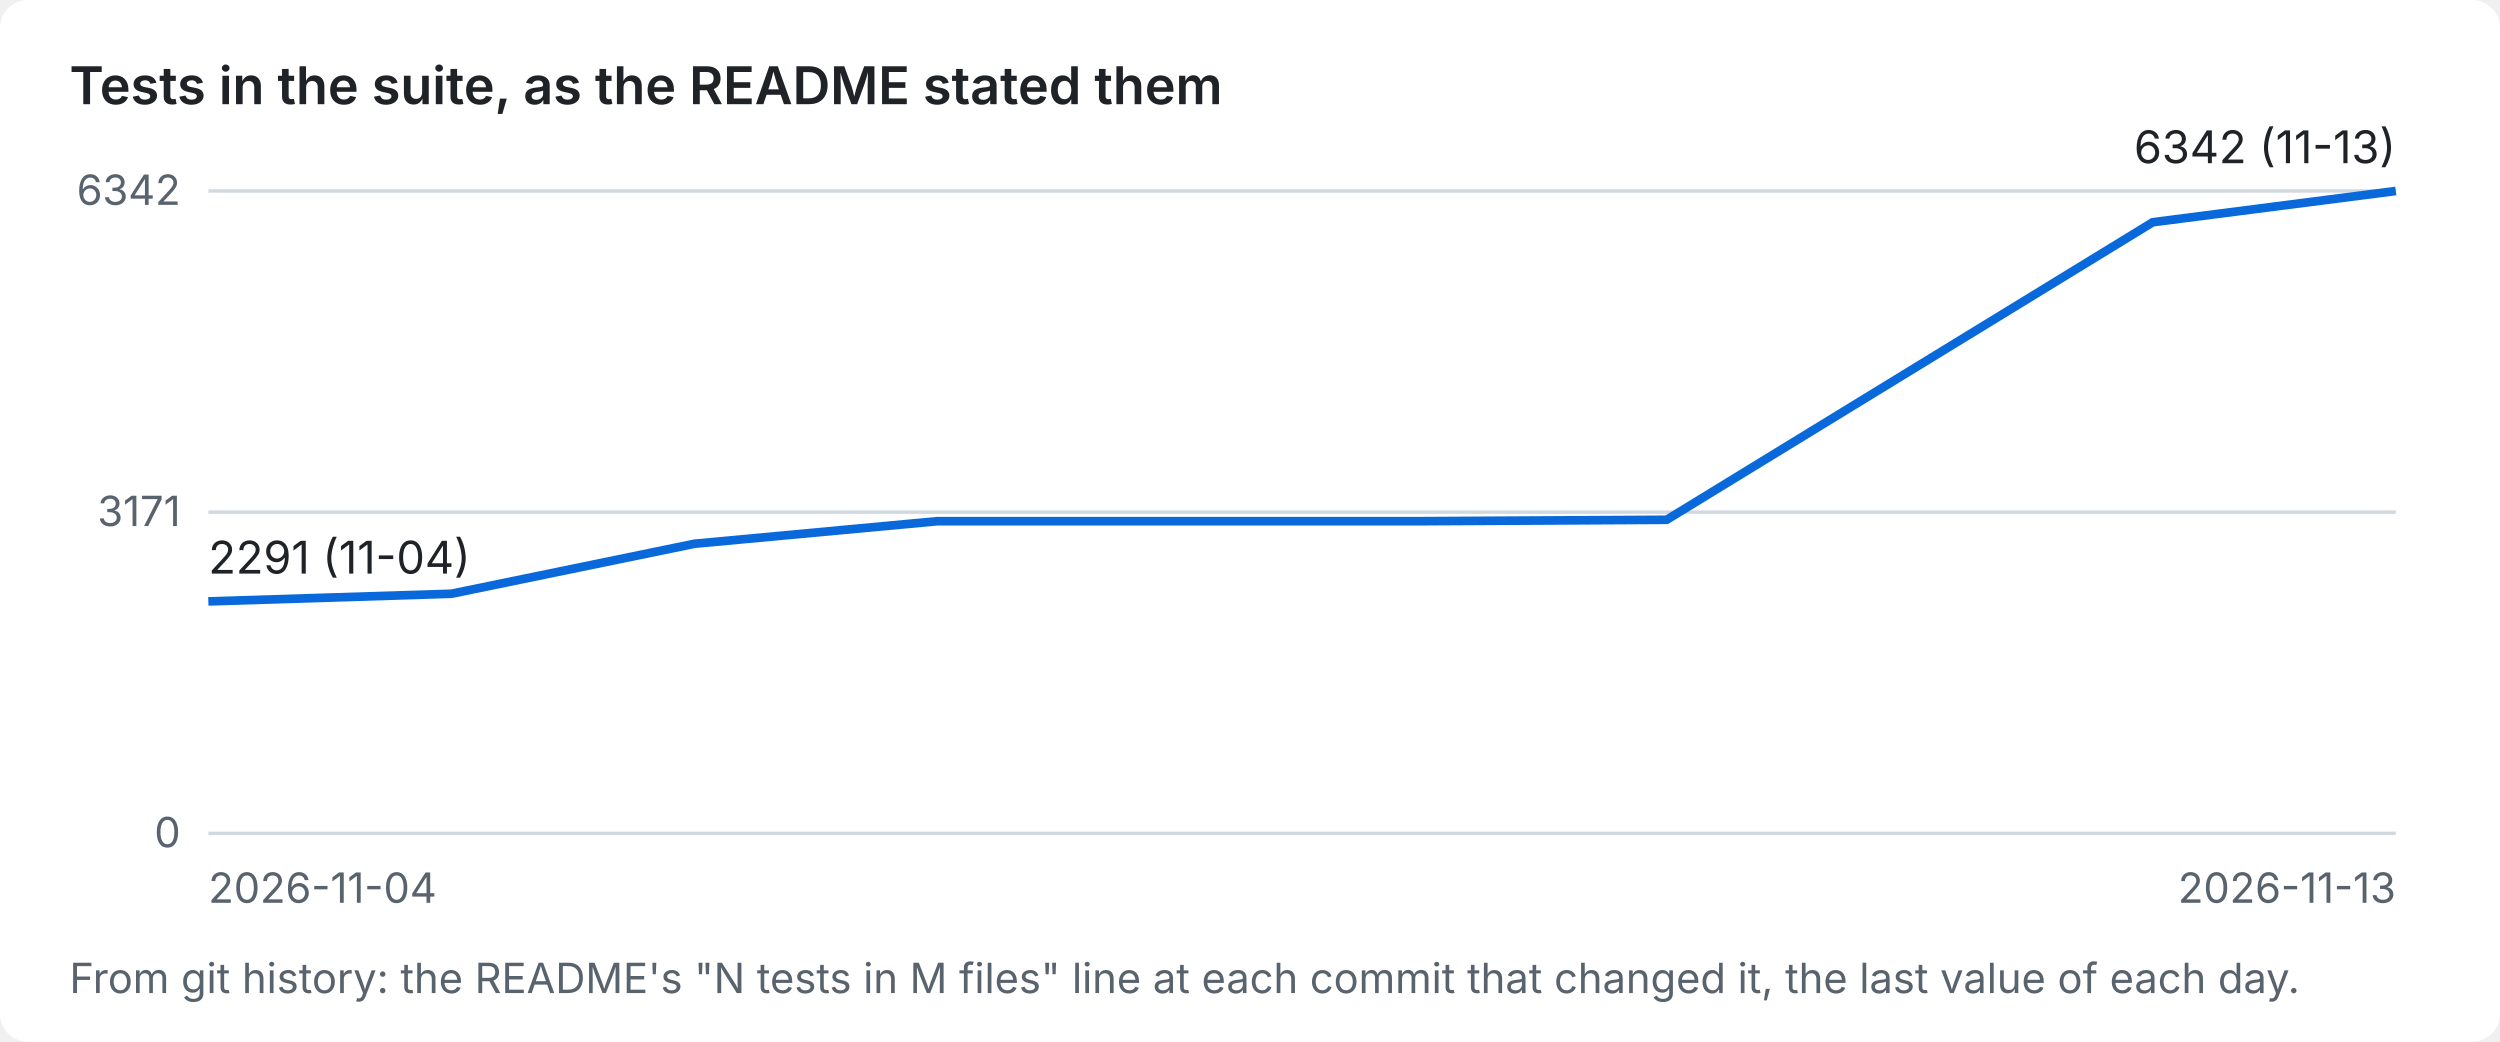
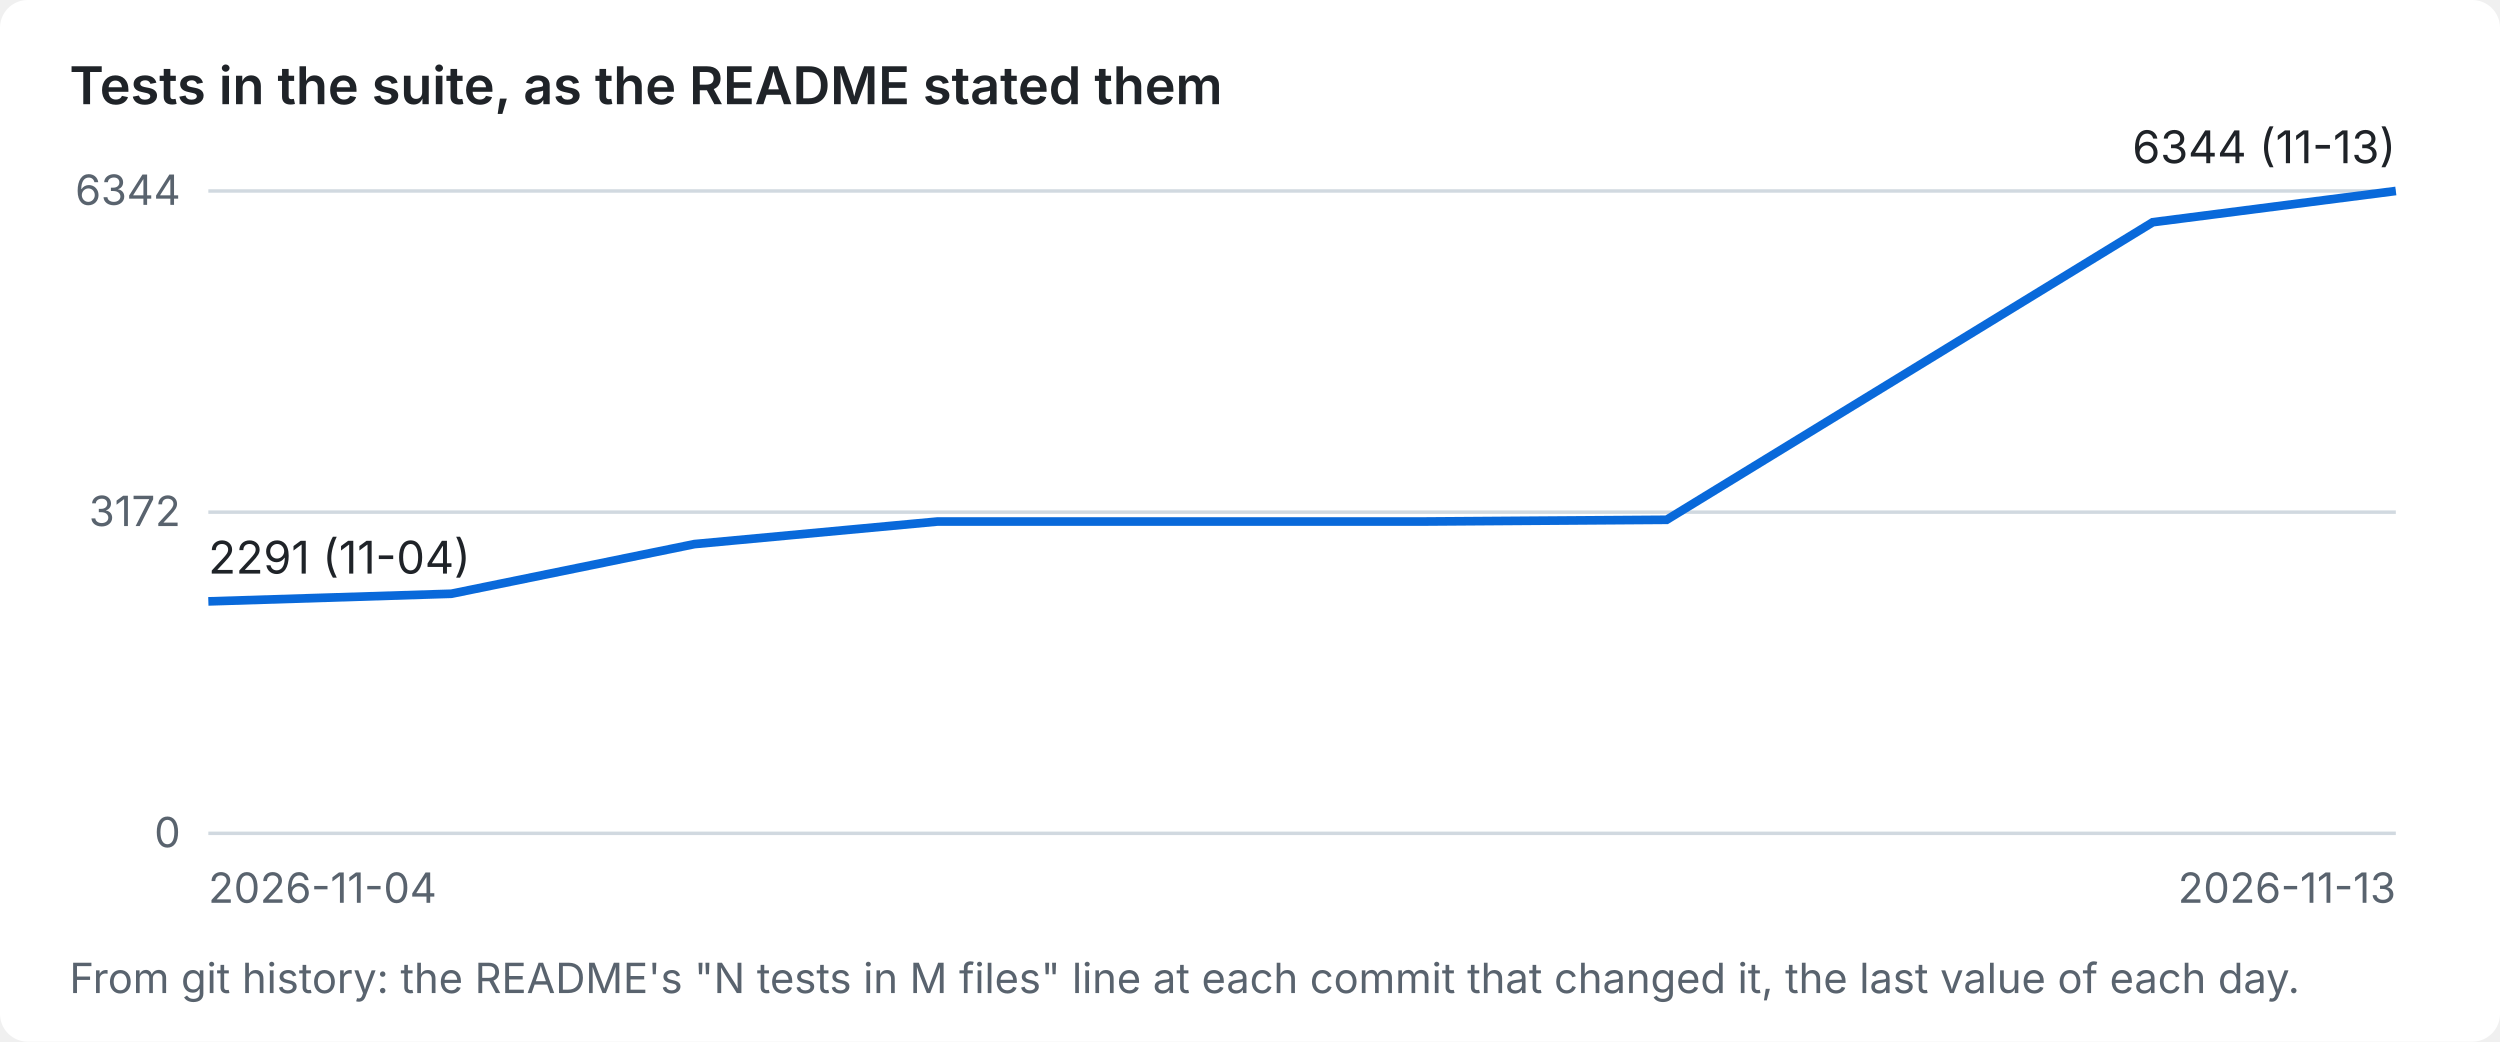
<svg xmlns="http://www.w3.org/2000/svg" width="720" height="300" viewBox="0 0 720 300" role="img" aria-label="Tests in the suite, as the README stated them">
  <style>
  .bg{fill:#ffffff}.t{fill:#1f2328;font:600 15px system-ui,-apple-system,Segoe UI,sans-serif}.l{fill:#1f2328;font:13px system-ui,-apple-system,Segoe UI,sans-serif}
  .s{fill:#59636e;font:12px system-ui,-apple-system,Segoe UI,sans-serif}.a{fill:#0969da}.b{fill:#bf8700}.g{stroke:#d1d9e0}.ln{stroke:#0969da;fill:none;stroke-width:2.5}
  @media (prefers-color-scheme: dark){.bg{fill:#0d1117}.t,.l{fill:#e6edf3}.s{fill:#9198a1}.a{fill:#4493f8}.b{fill:#d29922}.g{stroke:#3d444d}.ln{stroke:#4493f8}}
</style>
  <rect class="bg" width="720" height="300" rx="8" />
  <text class="t" x="20" y="30">Tests in the suite, as the README stated them</text>
  <line class="g" x1="60" x2="690" y1="240.0" y2="240.0" />
  <text class="s" x="52" y="244.0" text-anchor="end">0</text>
  <line class="g" x1="60" x2="690" y1="147.5" y2="147.5" />
-   <text class="s" x="52" y="151.5" text-anchor="end">3171</text>
+   <text class="s" x="52" y="151.5" text-anchor="end">3172</text>
  <line class="g" x1="60" x2="690" y1="55.0" y2="55.0" />
-   <text class="s" x="52" y="59.0" text-anchor="end">6342</text>
-   <path class="ln" d="M60.0,173.2 L130.0,171.0 L200.0,156.6 L270.0,150.1 L340.0,150.1 L410.0,150.1 L480.0,149.7 L620.0,64.0 L690.0,55.0" />
+   <text class="s" x="52" y="59.0" text-anchor="end">6344</text>
+   <path class="ln" d="M60.0,173.2 L130.0,171.0 L200.0,156.7 L270.0,150.2 L340.0,150.2 L410.0,150.2 L480.0,149.7 L620.0,64.0 L690.0,55.0" />
  <text class="l" x="60.0" y="165.2" text-anchor="start">2291 (11-04)</text>
-   <text class="l" x="690.0" y="47.0" text-anchor="end">6342 (11-13)</text>
+   <text class="l" x="690.0" y="47.0" text-anchor="end">6344 (11-13)</text>
  <text class="s" x="60" y="260">2026-11-04</text>
  <text class="s" x="690" y="260" text-anchor="end">2026-11-13</text>
  <text class="s" x="20" y="286">From git history: the README's "N tests in M files" line at each commit that changed it, the last value of each day.</text>
</svg>
